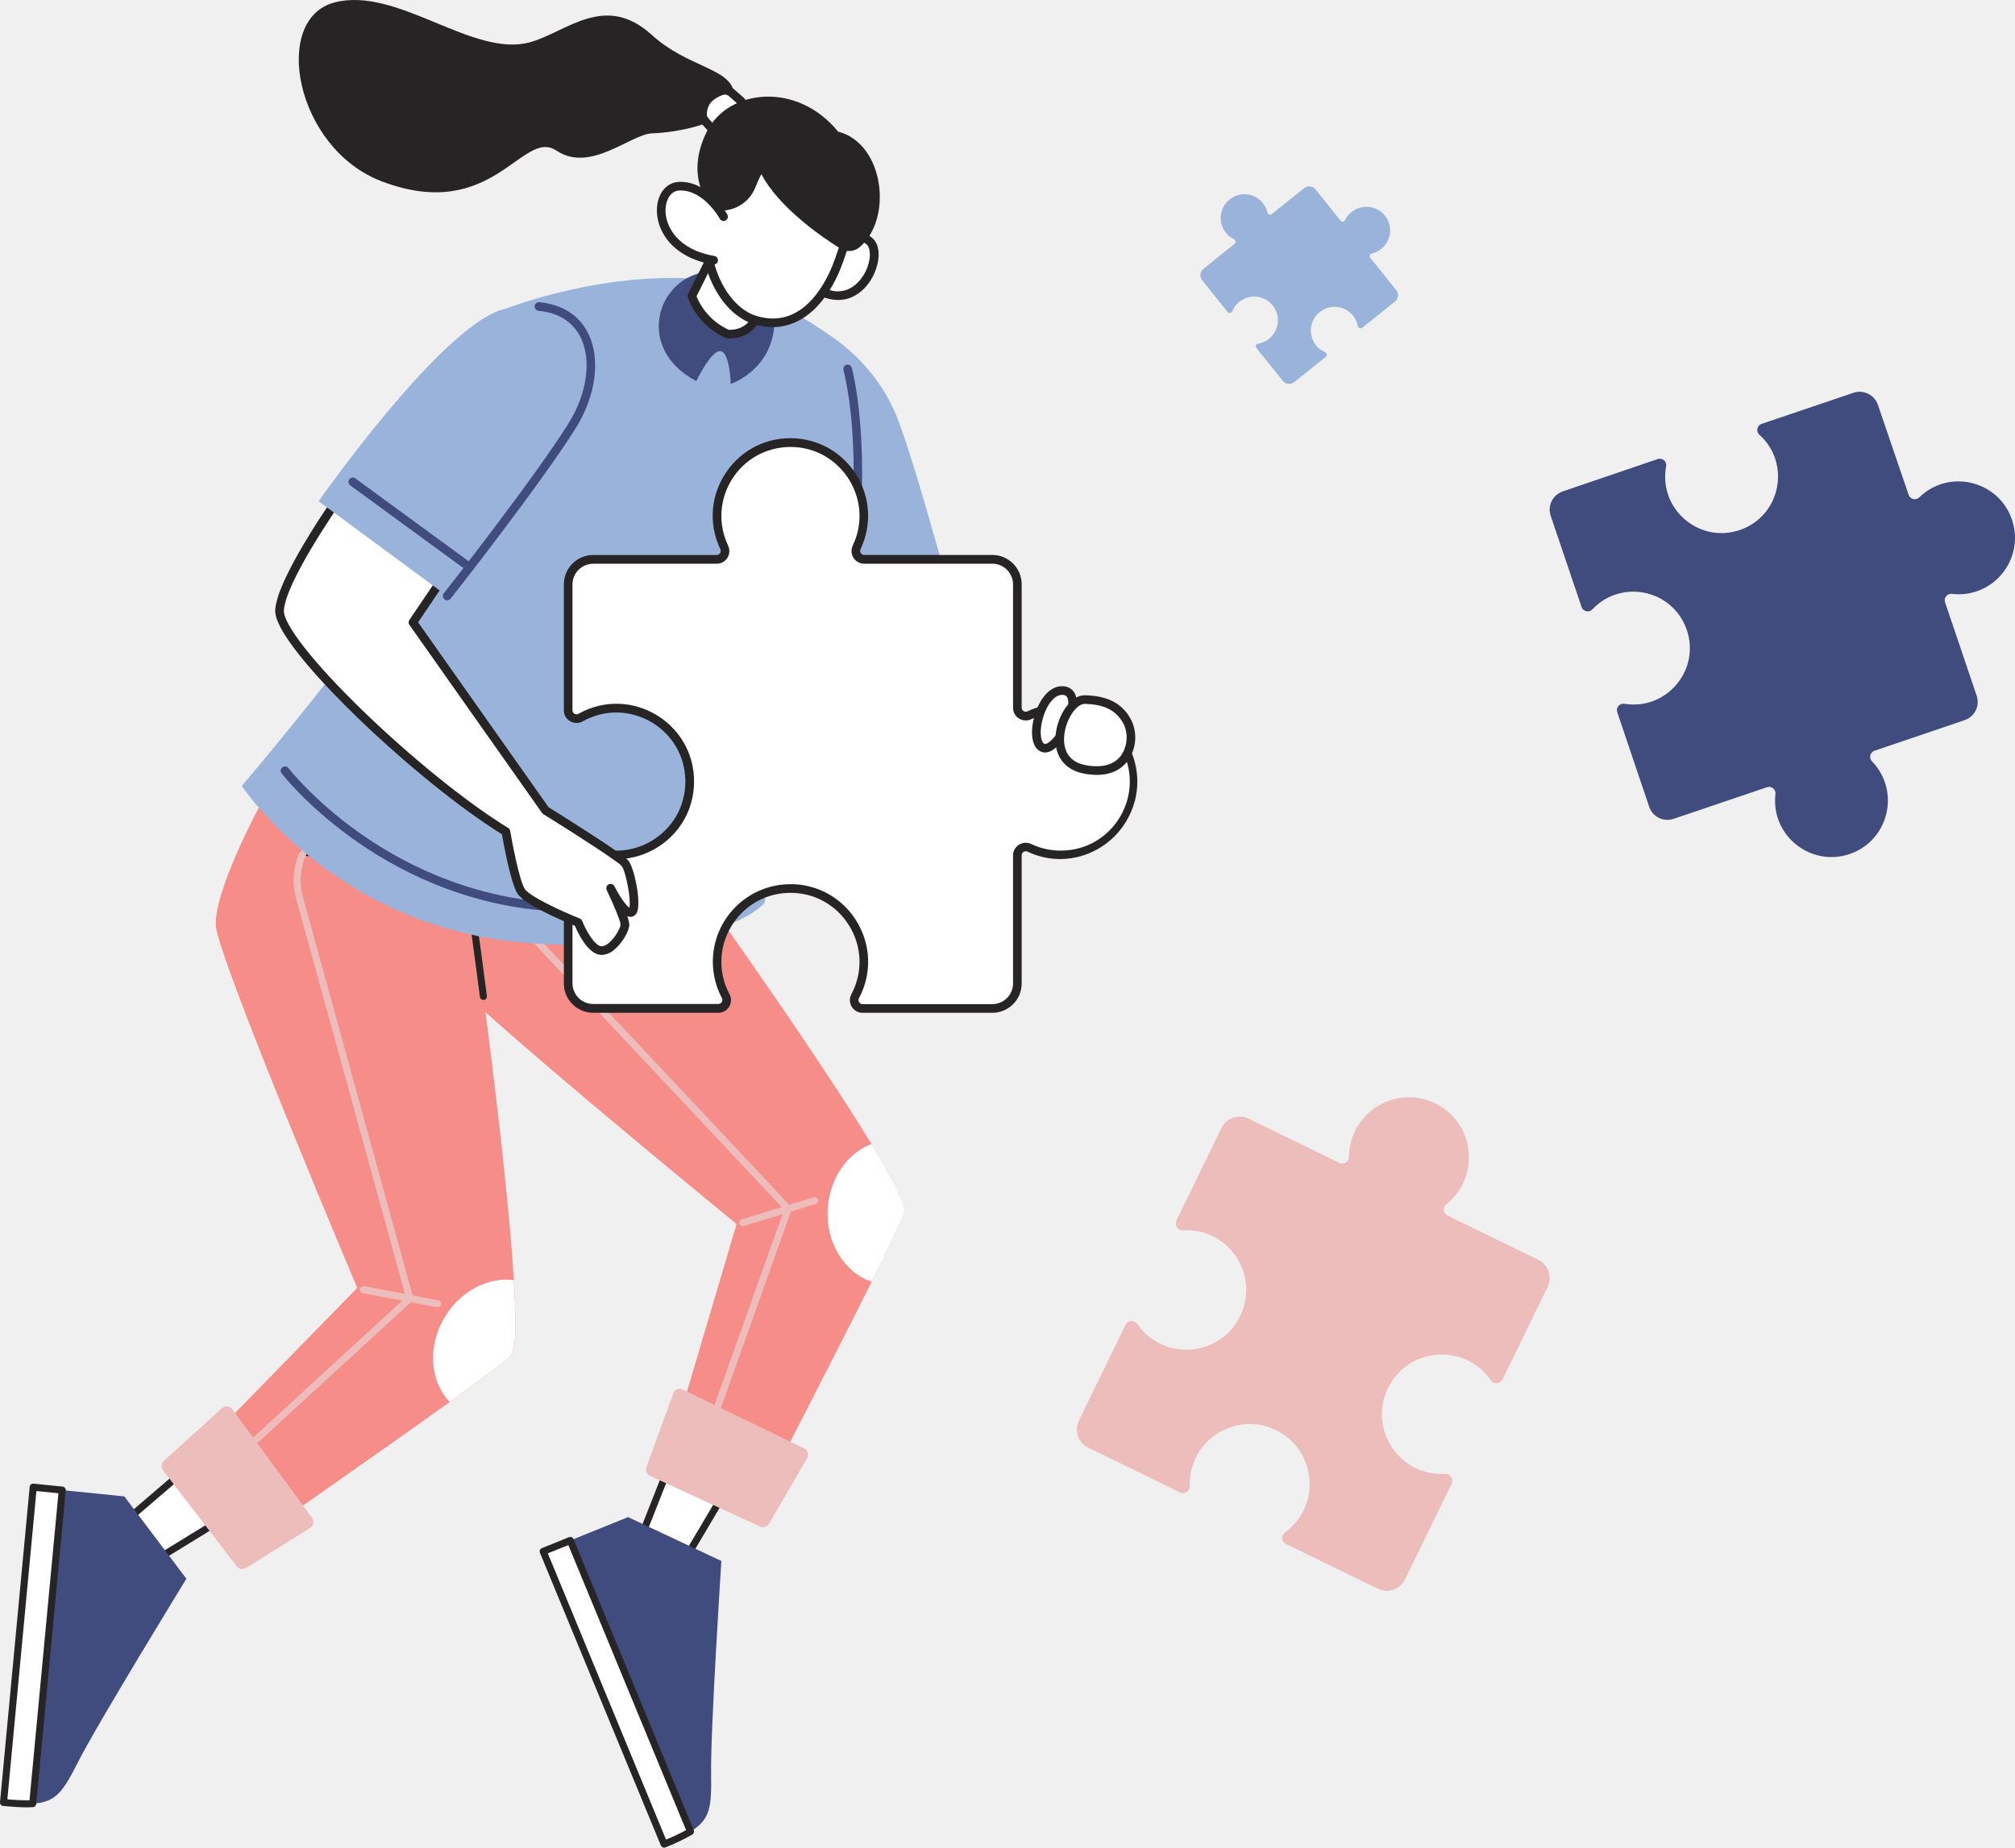
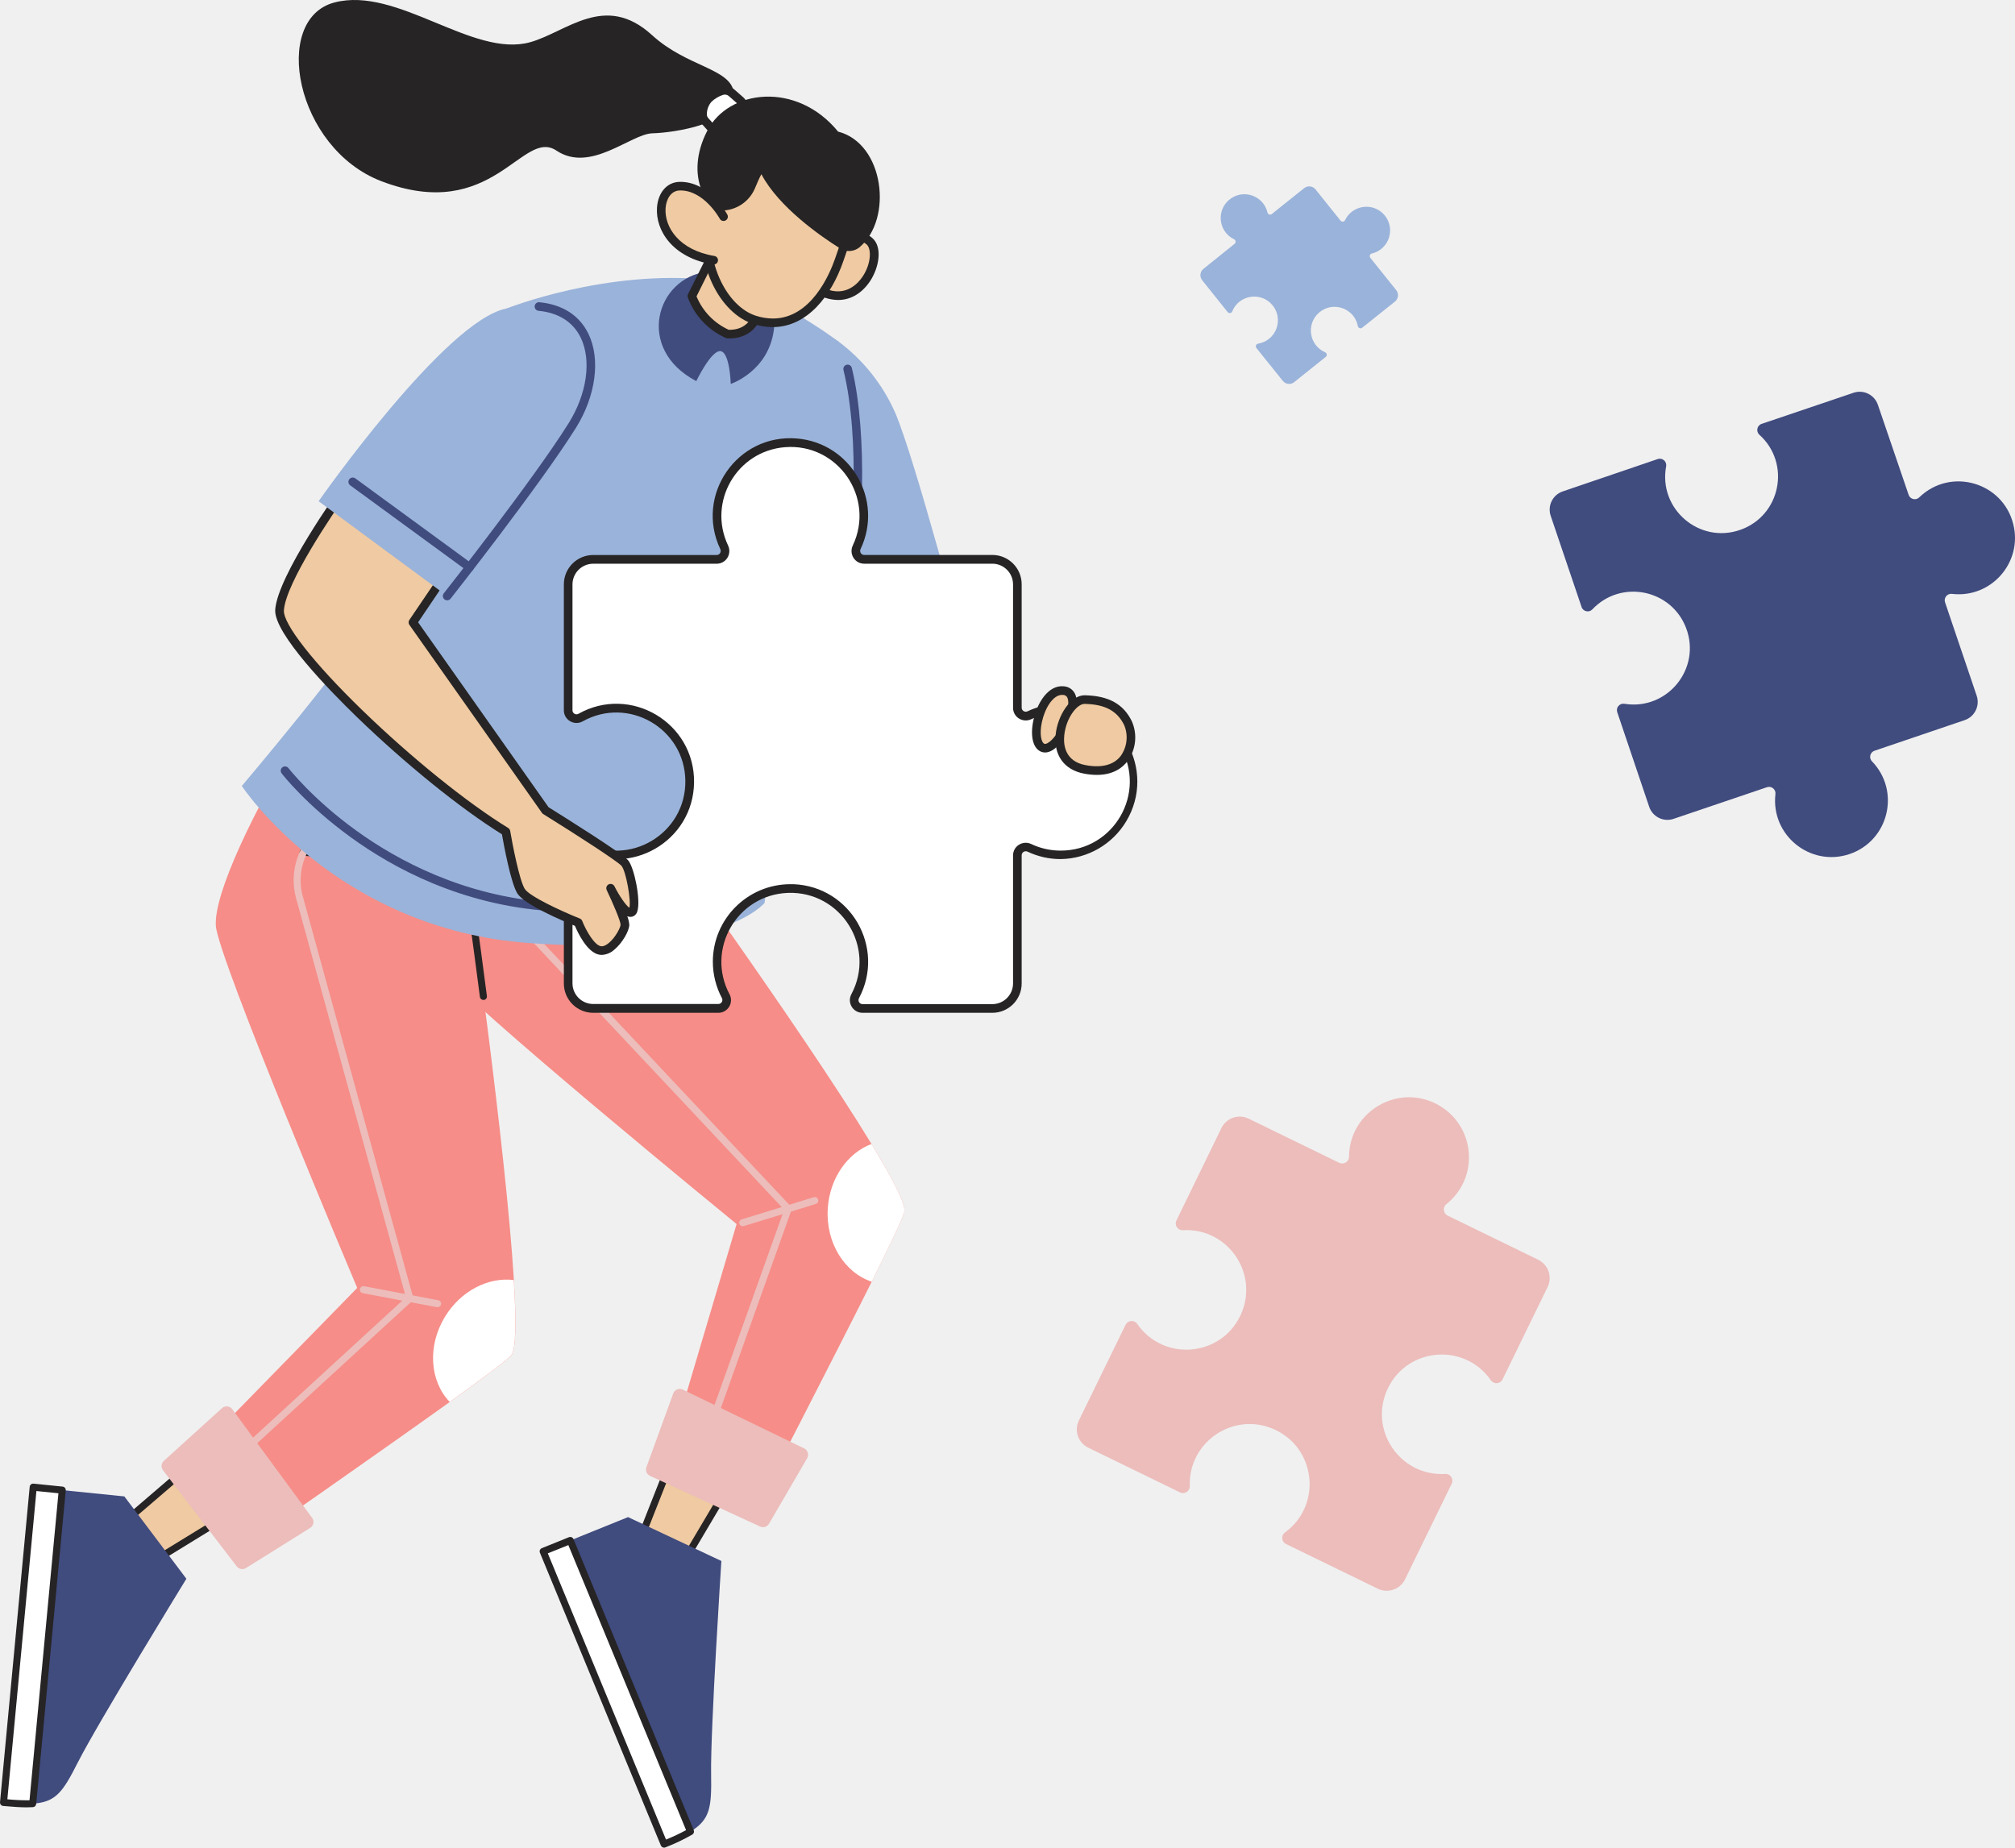
<svg xmlns="http://www.w3.org/2000/svg" id="Layer_1" data-name="Layer 1" viewBox="0 0 1526.677 1400">
  <defs>
    <style>.cls-1{fill:#87bfc1;}.cls-2{fill:#262424;}.cls-3{fill:#fff;}.cls-4{fill:#dd9144;}.cls-5{fill:#272525;}.cls-6{fill:#86bec0;}.cls-7{fill:#dc9044;}</style>
  </defs>
  <path class="cls-1" d="M 1049.285 163.393 C 1057.506 173.684 1052.23 189.03 1039.42 192.09 C 1037.937 192.415 1037.311 194.183 1038.256 195.369 L 1057.868 219.874 C 1059.984 222.514 1059.557 226.37 1056.916 228.483 L 1032.08 248.32 C 1030.874 249.284 1029.077 248.619 1028.788 247.103 C 1026.207 233.522 1009.891 227.826 999.42 236.853 C 989.38 245.506 991.852 261.68 1004.018 266.94 C 1005.432 267.556 1005.683 269.454 1004.481 270.418 L 980.545 289.567 C 977.905 291.682 974.049 291.255 971.936 288.614 L 951.927 263.7 C 950.961 262.48 951.651 260.673 953.184 260.407 C 966.823 258.152 972.907 241.977 964.135 231.293 C 955.49 220.764 938.73 223.316 933.612 235.942 C 933.017 237.382 931.096 237.658 930.12 236.444 L 910.839 212.336 C 908.723 209.697 909.151 205.842 911.791 203.727 L 935.384 184.75 C 936.577 183.798 936.348 181.923 934.961 181.285 C 922.536 175.223 921.332 157.985 932.794 150.256 C 943.205 143.235 957.422 148.793 960.312 161.012 C 960.637 162.495 962.404 163.122 963.591 162.176 L 988.109 142.564 C 990.749 140.449 994.604 140.876 996.718 143.517 L 1015.669 167.162 C 1016.617 168.343 1018.475 168.122 1019.12 166.752 C 1024.904 154.913 1041.039 153.116 1049.285 163.393 Z" style="fill: rgb(154, 179, 218); stroke-width: 5px;" />
  <path class="cls-4" d="M 1051.625 1051.782 C 1036.474 1082.905 1060.414 1118.831 1094.97 1116.829 C 1098.907 1116.599 1101.634 1120.696 1099.9 1124.239 L 1064.55 1196.667 C 1060.812 1204.345 1051.557 1207.538 1043.88 1203.799 L 974.405 1169.953 C 970.898 1168.265 970.456 1163.448 973.597 1161.149 C 1001.831 1140.543 997.171 1097.1 965.207 1082.951 C 934.585 1069.396 900.325 1092.524 901.447 1125.995 C 901.589 1129.883 897.534 1132.52 894.036 1130.814 L 824.561 1096.968 C 816.871 1093.24 813.675 1083.973 817.43 1076.298 L 852.78 1003.869 C 854.501 1000.333 859.387 999.95 861.639 1003.172 C 881.492 1031.837 924.93 1028.263 939.828 996.737 C 954.523 965.644 930.57 930.162 896.237 932.165 C 892.312 932.373 889.608 928.287 891.335 924.754 L 925.403 854.778 C 929.142 847.101 938.396 843.907 946.074 847.647 L 1014.657 881.074 C 1018.105 882.742 1022.108 880.224 1022.096 876.396 C 1022.49 841.421 1060.596 819.99 1090.687 837.817 C 1118.003 854.003 1120.719 892.5 1095.945 912.358 C 1092.915 914.707 1093.395 919.417 1096.836 921.106 L 1165.42 954.534 C 1173.098 958.273 1176.291 967.527 1172.552 975.204 L 1138.427 1045.181 C 1136.706 1048.716 1131.82 1049.101 1129.568 1045.878 C 1109.866 1017.416 1066.814 1020.679 1051.625 1051.782 Z" style="fill: rgb(236, 189, 187); stroke-width: 6px;" />
-   <polygon class="cls-3" points="508.478 1106.948 477.639 1185.144 506.455 1202.706 553.045 1123.994 508.478 1106.948" style="" />
+   <polygon class="cls-3" points="508.478 1106.948 477.639 1185.144 506.455 1202.706 553.045 1123.994 508.478 1106.948" style="fill: rgb(239, 202, 162);" />
  <path class="cls-2" d="M 506.455 1205.364 C 505.988 1205.354 505.532 1205.222 505.133 1204.98 L 476.317 1187.418 C 475.201 1186.75 474.735 1185.372 475.219 1184.165 L 506.058 1105.969 C 506.587 1104.599 508.131 1103.922 509.497 1104.462 L 554.063 1121.495 C 555.61 1122.081 556.245 1123.929 555.385 1125.343 L 508.783 1204.055 C 508.3 1204.88 507.41 1205.38 506.455 1205.364 Z M 480.945 1184.033 L 505.543 1199.016 L 549.183 1125.343 L 510.026 1110.373 L 480.945 1184.033 Z" style="" />
  <path class="cls-1" d="M 411.557 1175.543 L 503.162 1397.342 C 510.052 1394.663 516.734 1391.481 523.158 1387.82 C 538.167 1378.682 539.185 1369.24 538.776 1344.299 C 538.22 1311.119 546.551 1182.79 546.551 1182.79 L 475.854 1149.544 L 432.055 1167.264 L 411.557 1175.543 Z" style="fill: rgb(64, 75, 126);" />
  <path class="cls-3" d="M 411.557 1175.543 L 503.162 1397.342 C 510.052 1394.663 516.734 1391.481 523.158 1387.82 L 432.055 1167.264 L 411.557 1175.543 Z" style="" />
  <path class="cls-2" d="M 503.162 1400 C 502.082 1400.003 501.107 1399.349 500.703 1398.347 L 409.084 1176.561 C 408.505 1175.191 409.167 1173.615 410.552 1173.07 L 431.05 1164.778 C 432.408 1164.216 433.964 1164.869 434.515 1166.233 L 525.617 1386.789 C 526.125 1388.003 525.664 1389.407 524.533 1390.082 C 518.003 1393.824 511.199 1397.07 504.181 1399.788 C 503.858 1399.926 503.511 1399.997 503.162 1400 Z M 415.048 1177.011 L 504.617 1393.89 C 509.812 1391.785 514.883 1389.393 519.812 1386.723 L 430.613 1170.756 L 415.048 1177.011 Z" style="" />
  <path class="cls-1" d="M 324.17 574.773 C 319.872 642.481 322.438 713.629 335.305 734.788 C 348.173 755.947 558.096 927.48 558.096 927.48 L 506.654 1101.076 L 575.328 1137.906 C 575.328 1137.906 632.444 1027.271 660.466 971.173 C 674.021 944.01 684.363 922.389 685.196 917.985 C 686.267 912.312 676.269 893.03 660.281 866.793 C 607.595 780.213 489.859 617.778 489.859 617.778 C 484.86 440.916 328.482 507.064 324.17 574.773 Z" style="fill: rgb(246, 141, 136);" />
  <path class="cls-2" d="M 367.798 657.319 C 365.764 657.41 364.392 655.267 365.33 653.459 C 365.625 652.89 366.117 652.449 366.713 652.215 L 379.409 646.568 C 388.707 642.433 394.999 633.543 395.807 623.399 L 399.457 577.484 C 399.619 575.447 401.926 574.352 403.607 575.511 C 404.388 576.049 404.822 576.961 404.746 577.907 L 401.097 623.822 C 400.146 635.909 392.654 646.506 381.577 651.434 L 368.882 657.081 C 368.541 657.236 368.172 657.318 367.798 657.319 Z" style="" />
  <path class="cls-2" d="M 533.433 1097.36 C 531.58 1097.381 530.28 1095.542 530.92 1093.803 L 594.106 916.596 L 379.607 688.172 C 369.695 677.719 364.573 663.617 365.47 649.239 L 370.085 576.664 C 370.218 574.627 372.504 573.499 374.201 574.631 C 374.989 575.156 375.436 576.062 375.375 577.008 L 370.76 649.583 C 369.96 662.482 374.558 675.134 383.455 684.509 L 599.118 914.07 C 599.809 914.798 600.028 915.852 599.687 916.795 L 535.946 1095.575 C 535.577 1096.647 534.566 1097.366 533.433 1097.36 Z" style="fill: rgb(236, 189, 187);" />
  <path class="cls-2" d="M 562.897 929.107 C 560.864 929.227 559.464 927.102 560.376 925.281 C 560.724 924.586 561.361 924.08 562.117 923.896 L 616.548 907.154 C 618.508 906.548 620.388 908.291 619.932 910.291 C 619.722 911.219 619.03 911.964 618.122 912.245 L 563.69 928.988 C 563.432 929.067 563.165 929.108 562.897 929.107 Z" style="fill: rgb(236, 189, 187);" />
  <path class="cls-3" d="M 627.167 915.644 C 625.514 941.617 639.823 964.336 660.466 971.187 C 674.021 944.024 684.363 922.402 685.196 917.998 C 686.267 912.325 676.269 893.044 660.281 866.807 C 642.283 873.604 628.635 892.568 627.167 915.644 Z" style="" />
  <path class="cls-4" d="M 609.275 1097.493 L 517.378 1052.94 C 514.538 1051.538 511.11 1052.93 510.052 1055.915 L 489.766 1111.709 C 488.828 1114.299 490.036 1117.177 492.543 1118.321 L 575.857 1156.672 C 578.345 1157.834 581.31 1156.898 582.68 1154.516 L 611.536 1104.951 C 613.112 1102.282 612.068 1098.836 609.275 1097.493 Z" style="fill: rgb(236, 189, 187);" />
-   <polygon class="cls-3" points="142.917 1111.431 79.149 1166.193 96.433 1195.168 174.378 1147.309 142.917 1111.431" style="" />
+   <polygon class="cls-3" points="142.917 1111.431 79.149 1166.193 96.433 1195.168 174.378 1147.309 142.917 1111.431" style="fill: rgb(239, 202, 162);" />
  <path class="cls-2" d="M 96.433 1197.866 C 95.489 1197.864 94.618 1197.36 94.146 1196.543 L 76.861 1167.568 C 76.19 1166.456 76.425 1165.023 77.417 1164.183 L 141.185 1109.434 C 142.289 1108.469 143.968 1108.588 144.927 1109.699 L 176.388 1145.576 C 177.443 1146.806 177.155 1148.687 175.78 1149.544 L 97.822 1197.403 C 97.412 1197.684 96.931 1197.844 96.433 1197.866 Z M 82.588 1166.788 L 97.346 1191.518 L 170.305 1146.727 L 142.666 1115.213 L 82.588 1166.788 Z" style="" />
  <path class="cls-1" d="M 25.181 1126.851 L 2.699 1365.762 C 10.041 1366.605 17.436 1366.905 24.823 1366.661 C 42.359 1365.59 47.675 1357.709 58.942 1335.465 C 73.939 1305.856 141.211 1196.252 141.211 1196.252 L 94.212 1133.86 L 47.186 1129.099 L 25.181 1126.851 Z" style="fill: rgb(64, 75, 126);" />
  <path class="cls-3" d="M 25.181 1126.851 L 2.699 1365.762 C 10.041 1366.605 17.436 1366.905 24.823 1366.661 L 47.186 1129.099 L 25.181 1126.851 Z" style="" />
  <path class="cls-2" d="M 20.221 1369.465 C 15.58 1369.465 9.959 1369.134 2.421 1368.42 C 0.946 1368.295 -0.139 1366.983 0.015 1365.511 L 22.496 1126.599 C 22.62 1125.118 23.941 1124.031 25.419 1124.193 L 47.424 1126.427 C 48.888 1126.566 49.958 1127.874 49.804 1129.337 L 27.415 1366.913 C 27.298 1368.226 26.232 1369.252 24.916 1369.32 C 23.488 1369.412 21.874 1369.465 20.221 1369.465 Z M 5.582 1363.355 C 11.157 1363.917 16.759 1364.169 22.364 1364.109 L 44.277 1131.479 L 27.587 1129.786 L 5.582 1363.355 Z" style="" />
  <path class="cls-1" d="M 228.333 554.751 C 192.932 612.621 161.973 676.772 163.534 701.449 C 165.094 726.126 270.651 975.881 270.651 975.881 L 144.121 1105.401 L 187.668 1170.028 C 187.668 1170.028 289.8 1098.868 340.793 1062.289 C 365.457 1044.595 384.698 1030.299 387.489 1026.782 C 391.086 1022.259 391.244 1000.545 389.353 969.917 C 383.164 868.751 354.864 670.147 354.864 670.147 C 432.914 511.375 263.735 496.881 228.333 554.751 Z" style="fill: rgb(246, 141, 136);" />
  <path class="cls-2" d="M 366.25 757.666 C 364.904 757.675 363.767 756.674 363.605 755.338 C 357.324 706.897 352.193 670.848 352.14 670.491 C 352.065 669.962 352.153 669.422 352.391 668.943 C 358.734 656.318 363.862 643.118 367.705 629.522 C 368.245 627.542 370.725 626.889 372.17 628.346 C 372.84 629.022 373.099 630.004 372.849 630.923 C 368.997 644.597 363.87 657.88 357.535 670.596 C 358.329 676.217 363.129 710.27 368.895 754.704 C 369.098 756.167 368.061 757.514 366.594 757.692 L 366.25 757.666 Z" style="" />
  <path class="cls-2" d="M 245.538 649.424 C 244.798 649.424 244.052 649.398 243.303 649.345 L 229.497 648.419 C 227.461 648.282 226.336 645.991 227.474 644.297 C 228.001 643.51 228.909 643.066 229.854 643.129 L 243.727 644.068 C 253.879 644.748 263.59 639.822 269.038 631.228 L 293.701 592.321 C 294.8 590.586 297.367 590.691 298.321 592.511 C 298.762 593.356 298.721 594.373 298.211 595.178 L 273.547 634.084 C 267.463 643.666 256.889 649.459 245.538 649.424 Z" style="" />
  <path class="cls-2" d="M 170.728 1114.896 C 168.691 1114.934 167.378 1112.755 168.363 1110.972 C 168.51 1110.706 168.702 1110.468 168.929 1110.267 L 307.521 982.996 L 224.406 680.925 C 220.53 667.064 222.585 652.216 230.079 639.929 L 268.033 577.894 C 269.101 576.143 271.666 576.205 272.647 578.006 C 273.103 578.843 273.078 579.859 272.582 580.671 L 234.628 642.706 C 227.894 653.72 226.036 667.034 229.497 679.47 L 313.049 983.141 C 313.308 984.097 313.012 985.118 312.282 985.786 L 172.474 1114.142 C 172.005 1114.601 171.383 1114.869 170.728 1114.896 Z" style="fill: rgb(236, 189, 187);" />
  <path class="cls-2" d="M 331.325 990.454 C 331.157 990.47 330.989 990.47 330.822 990.454 L 274.87 979.875 C 272.833 979.493 271.974 977.05 273.323 975.478 C 273.948 974.748 274.916 974.408 275.862 974.585 L 331.814 985.165 C 333.849 985.352 334.918 987.675 333.737 989.344 C 333.189 990.119 332.269 990.542 331.325 990.454 Z" style="fill: rgb(236, 189, 187);" />
  <path class="cls-3" d="M 337.183 997.648 C 323.602 1019.839 325.638 1046.579 340.714 1062.289 C 365.378 1044.595 384.619 1030.299 387.409 1026.782 C 391.006 1022.259 391.165 1000.545 389.274 969.917 C 370.165 967.523 349.257 977.918 337.183 997.648 Z" style="" />
  <path class="cls-4" d="M 236.48 1150.112 L 176.004 1067.817 C 174.148 1065.259 170.478 1064.889 168.149 1067.024 L 124.165 1106.908 C 122.098 1108.761 121.815 1111.897 123.517 1114.089 L 179.324 1186.823 C 180.969 1189.025 184.026 1189.599 186.359 1188.146 L 235.012 1157.73 C 237.623 1156.102 238.299 1152.595 236.48 1150.112 Z" style="fill: rgb(236, 189, 187);" />
  <path class="cls-4" d="M 635.485 258.935 C 654.117 272.895 668.843 291.418 678.24 312.718 C 693.223 347.538 731.137 491.248 731.137 491.248 L 614.961 514.165 C 614.961 514.165 586.555 392.118 574.653 329.024 C 562.751 265.931 600.639 239.098 635.485 258.935 Z" style="fill: rgb(154, 179, 218);" />
  <path class="cls-2" d="M 623.121 489.714 C 620.605 489.683 619.067 486.942 620.351 484.779 C 620.81 484.006 621.568 483.457 622.446 483.26 L 715.017 463.423 C 717.503 463.051 719.461 465.51 718.54 467.85 C 718.16 468.816 717.343 469.544 716.339 469.811 L 623.769 489.647 C 623.554 489.691 623.337 489.714 623.121 489.714 Z" style="" />
  <path class="cls-4" d="M 538.26 212.041 C 458.583 203.763 383.535 233.862 383.535 233.862 C 383.535 233.862 306.198 428.921 285.039 464.627 C 263.88 500.333 183.212 595.548 183.212 595.548 C 183.212 595.548 254.623 703.988 400.753 714.568 C 546.882 725.147 579.282 684.151 579.282 684.151 L 605.069 482.427 C 605.069 482.427 634.824 449.366 642.759 431.513 C 650.693 413.66 656.644 306.543 635.485 258.935 C 635.485 258.935 578.621 216.233 538.26 212.041 Z" style="fill: rgb(154, 179, 218);" />
  <path class="cls-2" d="M 613.692 475.815 C 611.176 475.815 609.605 473.092 610.863 470.915 C 610.958 470.75 611.069 470.592 611.192 470.446 C 619.656 460.395 634.639 441.815 639.757 430.296 C 646.131 415.961 652.122 333.534 639.016 280.173 C 638.543 277.704 640.922 275.648 643.297 276.474 C 644.284 276.817 645.048 277.612 645.351 278.613 C 658.033 330.188 653.285 415.948 645.721 432.941 C 640.55 444.579 626.81 462.035 616.191 474.651 C 615.571 475.39 614.656 475.816 613.692 475.815 Z" style="fill: rgb(64, 75, 126);" />
  <path class="cls-1" d="M 535.483 205.971 C 497.396 210.534 480.972 264.344 527.548 288.769 C 527.548 288.769 538.895 265.098 545.956 266.076 C 553.018 267.055 553.653 290.911 553.653 290.911 C 553.653 290.911 581.98 281.549 586.277 250.247 C 590.575 218.944 563.386 202.626 535.483 205.971 Z" style="fill: rgb(64, 75, 126);" />
-   <path class="cls-3" d="M 570.686 244.388 C 570.686 244.388 565.489 253.645 551.352 253.09 C 538.735 247.575 528.901 237.169 524.11 224.261 L 554.142 164.063 L 564.629 171.482 L 590.165 189.507 L 574.018 235.131 L 570.686 244.388 Z" style="" />
+   <path class="cls-3" d="M 570.686 244.388 C 570.686 244.388 565.489 253.645 551.352 253.09 C 538.735 247.575 528.901 237.169 524.11 224.261 L 554.142 164.063 L 564.629 171.482 L 590.165 189.507 L 574.018 235.131 L 570.686 244.388 Z" style="fill: rgb(239, 202, 162);" />
  <path class="cls-2" d="M 552.74 256.409 L 551.259 256.409 C 550.916 256.392 550.576 256.321 550.254 256.198 C 536.746 250.359 526.227 239.228 521.161 225.411 C 520.856 224.571 520.909 223.646 521.306 222.846 L 551.339 162.648 C 552.234 160.864 554.507 160.294 556.139 161.445 L 592.109 186.862 C 593.301 187.707 593.788 189.241 593.3 190.618 L 573.807 245.512 C 573.746 245.685 573.671 245.853 573.582 246.015 C 573.331 246.438 567.605 256.409 552.74 256.409 Z M 552.092 249.876 C 562.553 250.167 566.983 244.19 567.777 243 L 586.291 190.763 L 555.412 169.009 L 527.72 224.552 C 532.33 235.784 541.045 244.839 552.092 249.876 Z M 570.686 244.388 Z" style="" />
  <path class="cls-2" d="M 574.018 235.131 C 541.817 217.278 557.528 173.162 557.528 173.162 C 559.874 172.445 562.263 171.879 564.682 171.469 L 590.218 189.494 L 574.018 235.131 Z" style="" />
  <path class="cls-2" d="M 445.663 691.306 C 436.406 691.306 426.712 690.988 416.384 690.274 C 349.35 685.672 297.708 657.557 266.195 634.732 C 232.036 610.055 213.985 586.794 213.231 585.802 C 211.841 583.706 213.24 580.892 215.75 580.737 C 216.757 580.673 217.734 581.079 218.402 581.835 C 218.587 582.073 236.757 605.453 270.202 629.574 C 301.001 651.791 351.426 679.206 416.834 683.702 C 522.761 690.975 566.851 656.129 567.287 655.772 C 569.242 654.19 572.176 655.318 572.568 657.803 C 572.748 658.947 572.309 660.102 571.413 660.837 C 569.734 662.278 532.983 691.306 445.663 691.306 Z" style="fill: rgb(64, 75, 126);" />
  <path class="cls-3" d="M 859.176 592.189 C 859.19 632.935 816.785 659.827 779.935 642.442 C 775.726 640.387 770.816 643.432 770.784 648.115 L 770.784 745.156 C 770.784 755.611 762.315 764.092 751.86 764.106 L 653.51 764.106 C 648.759 764.103 645.709 759.057 647.916 754.849 C 667.978 717.091 639.64 671.775 596.911 673.281 C 555.901 674.726 530.565 718.612 549.818 754.849 C 552.024 759.057 548.974 764.103 544.224 764.106 L 449.432 764.106 C 438.996 764.092 430.537 755.644 430.508 745.208 L 430.508 646.224 C 430.49 641.389 435.688 638.326 439.91 640.683 C 477.204 661.592 523.15 634.288 522.61 591.535 C 522.078 549.402 476.663 523.182 439.91 543.788 C 435.688 546.145 430.49 543.082 430.508 538.247 L 430.508 442.754 C 430.508 432.288 438.992 423.803 449.458 423.803 L 543.021 423.803 C 547.713 423.787 550.766 418.861 548.694 414.652 C 530.386 376.013 560.77 332.046 603.387 335.509 C 642.1 338.657 665.711 379.552 649.08 414.652 C 647.033 418.86 650.086 423.761 654.767 423.777 L 751.86 423.777 C 762.326 423.791 770.798 432.288 770.784 442.754 L 770.784 536.263 C 770.816 540.947 775.726 543.992 779.935 541.937 C 816.785 524.552 859.19 551.444 859.176 592.189 Z" style="" />
  <path class="cls-2" d="M 751.86 767.425 L 653.51 767.425 C 646.272 767.428 641.641 759.716 645.047 753.328 C 663.926 717.789 637.252 675.14 597.036 676.561 C 558.441 677.923 534.597 719.223 552.714 753.328 C 556.121 759.721 551.48 767.437 544.237 767.425 L 449.432 767.425 C 437.167 767.411 427.229 757.473 427.215 745.208 L 427.215 646.224 C 427.207 638.903 435.075 634.276 441.471 637.84 C 476.592 657.485 519.808 631.742 519.26 591.504 C 518.721 551.896 476.042 527.255 441.471 546.592 C 435.075 550.156 427.207 545.528 427.215 538.207 L 427.215 442.754 C 427.229 430.489 437.167 420.551 449.432 420.537 L 542.994 420.537 C 544.035 420.551 545.008 420.02 545.56 419.135 C 546.156 418.205 546.221 417.031 545.732 416.041 C 526.342 375.132 558.509 328.575 603.632 332.238 C 644.629 335.566 669.632 378.872 652.016 416.041 C 651.533 417.018 651.598 418.178 652.188 419.095 C 652.738 419.98 653.711 420.512 654.753 420.497 L 751.86 420.497 C 764.124 420.512 774.062 430.45 774.077 442.714 L 774.077 536.224 C 774.068 537.26 774.598 538.227 775.479 538.776 C 776.408 539.372 777.583 539.437 778.573 538.948 C 786.426 535.229 795.011 533.313 803.699 533.341 C 848.965 534.019 876.521 583.445 853.3 622.308 C 842.846 639.804 824.078 650.64 803.699 650.945 C 795.011 650.973 786.426 649.057 778.573 645.338 C 777.583 644.849 776.408 644.913 775.479 645.51 C 774.598 646.059 774.068 647.025 774.077 648.062 L 774.077 745.103 C 774.12 757.408 764.165 767.411 751.86 767.425 Z M 598.854 669.975 C 599.621 669.975 600.392 669.975 601.168 669.975 C 644.487 671.674 671.148 718.056 650.812 756.343 C 649.737 758.363 651.169 760.805 653.457 760.853 L 751.86 760.853 C 760.515 760.838 767.529 753.825 767.544 745.169 L 767.544 648.168 C 767.532 644.895 769.205 641.847 771.974 640.101 C 774.794 638.311 778.338 638.1 781.35 639.546 C 788.322 642.848 795.945 644.551 803.66 644.531 C 843.907 644.531 869.061 600.962 848.937 566.108 C 839.598 549.931 822.338 539.966 803.66 539.966 C 795.945 539.946 788.322 541.65 781.35 544.952 C 778.338 546.395 774.795 546.184 771.974 544.396 C 769.205 542.651 767.532 539.602 767.544 536.329 L 767.544 442.754 C 767.5 434.118 760.495 427.137 751.86 427.123 L 654.74 427.123 C 651.46 427.134 648.407 425.455 646.66 422.679 C 644.876 419.866 644.671 416.33 646.118 413.33 C 663.344 376.961 634.741 335.582 594.631 338.849 C 558.199 341.815 535.983 380.296 551.63 413.33 C 553.078 416.339 552.873 419.884 551.087 422.706 C 549.342 425.483 546.287 427.164 543.007 427.149 L 449.432 427.149 C 440.807 427.164 433.806 434.129 433.748 442.754 L 433.748 538.207 C 433.746 539.301 434.332 540.31 435.282 540.852 C 436.209 541.394 437.356 541.394 438.284 540.852 C 477.766 518.705 526.42 547.605 525.858 592.873 C 525.304 637.493 477.203 665.264 438.284 643.434 C 437.356 642.889 436.207 642.889 435.282 643.434 C 434.332 643.976 433.746 644.985 433.748 646.079 L 433.748 745.063 C 433.762 753.72 440.775 760.733 449.432 760.747 L 544.237 760.747 C 545.323 760.759 546.332 760.189 546.882 759.253 C 547.44 758.343 547.471 757.203 546.961 756.264 C 542.445 747.755 540.083 738.271 540.085 728.638 C 540.164 696.232 566.446 669.996 598.854 669.975 Z" style="" />
-   <path class="cls-3" d="M 805.643 523.264 C 788.2 521.703 778.745 562.619 790.316 566.653 C 801.888 570.686 823.999 524.904 805.643 523.264 Z" style="" />
-   <path class="cls-2" d="M 791.837 570.171 C 790.937 570.179 790.041 570.03 789.192 569.734 C 782.739 567.486 780.305 558.031 782.977 545.653 C 785.794 532.574 794.178 518.953 805.881 520.011 C 810.015 520.218 813.607 522.92 814.953 526.834 C 818.59 536.753 810.655 555.796 801.663 564.934 C 797.722 568.98 794.376 570.171 791.837 570.171 Z M 804.704 526.53 C 797.643 526.53 791.586 536.938 789.404 547.068 C 787.433 556.179 788.901 562.752 791.401 563.611 C 792.26 563.915 794.257 563.254 797.061 560.398 C 804.995 552.331 811.29 535.668 808.883 529.122 C 808.403 527.58 806.967 526.537 805.352 526.557 L 804.704 526.53 Z" style="" />
-   <path class="cls-3" d="M 821.949 530.035 C 806.146 529.691 788.558 576.651 821.949 582.932 C 855.341 589.214 860.961 560.781 854.679 547.888 C 848.398 534.994 837.131 530.418 821.949 530.035 Z" style="" />
+   <path class="cls-3" d="M 805.643 523.264 C 788.2 521.703 778.745 562.619 790.316 566.653 C 801.888 570.686 823.999 524.904 805.643 523.264 Z" style="fill: rgb(239, 202, 162);" />
+   <path class="cls-2" d="M 791.837 570.171 C 790.937 570.179 790.041 570.03 789.192 569.734 C 782.739 567.486 780.305 558.031 782.977 545.653 C 785.794 532.574 794.178 518.953 805.881 520.011 C 810.015 520.218 813.607 522.92 814.953 526.834 C 818.59 536.753 810.655 555.796 801.663 564.934 C 797.722 568.98 794.376 570.171 791.837 570.171 Z M 804.704 526.53 C 797.643 526.53 791.586 536.938 789.404 547.068 C 787.433 556.179 788.901 562.752 791.401 563.611 C 792.26 563.915 794.257 563.254 797.061 560.398 C 804.995 552.331 811.29 535.668 808.883 529.122 C 808.403 527.58 806.967 526.537 805.352 526.557 L 804.704 526.53 Z" style="fill: rgb(38, 37, 37);" />
+   <path class="cls-3" d="M 821.949 530.035 C 806.146 529.691 788.558 576.651 821.949 582.932 C 855.341 589.214 860.961 560.781 854.679 547.888 C 848.398 534.994 837.131 530.418 821.949 530.035 Z" style="fill: rgb(239, 202, 162);" />
  <path class="cls-2" d="M 831.008 587.151 C 827.757 587.13 824.517 586.807 821.328 586.185 C 806.238 583.342 798.211 572.194 799.864 556.338 C 801.319 542.32 810.973 526.821 821.751 526.821 L 821.949 526.821 C 839.881 527.205 851.188 533.433 857.536 546.512 C 861.914 556.428 860.685 567.925 854.309 576.69 C 850.487 581.768 843.452 587.151 831.008 587.151 Z M 821.751 533.341 C 815.906 533.341 807.693 544.185 806.358 557.012 C 805.604 564.233 806.701 576.849 822.531 579.771 C 834.697 582.059 843.915 579.626 849.178 572.723 C 854.001 565.899 854.961 557.069 851.717 549.369 C 846.427 538.63 837.276 533.685 821.843 533.354 L 821.737 533.354 L 821.751 533.341 Z" style="" />
-   <path class="cls-3" d="M 261.236 370.734 C 261.236 370.734 213.628 437.081 211.869 462.207 C 210.11 487.333 317.228 589.597 383.349 630.156 C 383.349 630.156 389.525 666.629 394.815 675.225 C 400.105 683.821 438.125 699.029 438.125 699.029 C 438.125 699.029 445.729 718.535 454.655 720.188 C 463.582 721.841 473.5 705.641 473.5 700.682 C 473.5 695.723 462.59 672.911 462.59 672.911 C 462.59 672.911 472.508 692.747 478.129 691.425 C 483.749 690.102 477.798 659.356 473.5 654.066 C 469.202 648.776 413.316 614.062 413.316 614.062 L 312.811 471.57 L 339.921 431.566 L 261.236 370.734 Z" style="" />
+   <path class="cls-3" d="M 261.236 370.734 C 261.236 370.734 213.628 437.081 211.869 462.207 C 210.11 487.333 317.228 589.597 383.349 630.156 C 383.349 630.156 389.525 666.629 394.815 675.225 C 400.105 683.821 438.125 699.029 438.125 699.029 C 438.125 699.029 445.729 718.535 454.655 720.188 C 463.582 721.841 473.5 705.641 473.5 700.682 C 473.5 695.723 462.59 672.911 462.59 672.911 C 462.59 672.911 472.508 692.747 478.129 691.425 C 483.749 690.102 477.798 659.356 473.5 654.066 C 469.202 648.776 413.316 614.062 413.316 614.062 L 312.811 471.57 L 339.921 431.566 L 261.236 370.734 Z" style="fill: rgb(239, 202, 162);" />
  <path class="cls-2" d="M 455.898 723.56 C 455.268 723.561 454.639 723.503 454.021 723.388 C 444.763 721.682 437.662 706.448 435.586 701.528 C 426.871 697.984 397.235 685.487 391.945 676.918 C 386.92 668.745 381.617 639.704 380.295 632.14 C 348.94 612.687 306.754 578.568 269.792 542.717 C 250.947 524.441 207.267 479.994 208.523 461.956 C 210.335 436.208 256.528 371.554 258.498 368.816 C 259.577 367.322 261.679 367.016 263.14 368.142 L 341.825 428.974 C 343.187 430.031 343.494 431.964 342.526 433.391 L 316.778 471.53 L 415.604 611.642 C 426.183 618.254 471.688 646.674 476.026 652.003 C 480.628 657.663 485.627 682.419 482.863 690.526 C 482.375 692.501 480.858 694.059 478.896 694.599 C 477.674 694.858 476.403 694.728 475.259 694.228 C 476.062 696.281 476.577 698.435 476.793 700.629 C 476.793 705.509 471.331 714.673 465.565 719.474 C 462.926 721.934 459.502 723.38 455.898 723.56 Z M 261.91 375.402 C 252.997 388.137 216.577 441.339 215.096 462.432 C 214.368 472.733 237.643 502.409 274.394 538.049 C 311.528 574.072 353.925 608.296 385.029 627.366 C 385.829 627.859 386.379 628.674 386.537 629.601 C 388.229 639.572 393.493 666.907 397.566 673.506 C 401.004 679.1 424.993 690.261 439.302 695.987 C 440.138 696.322 440.797 696.987 441.127 697.825 C 444.023 705.218 450.304 716.049 455.211 716.961 C 457.34 717.345 459.707 715.837 461.32 714.488 C 466.61 710.045 470.194 702.52 470.194 700.656 C 470.194 698.011 464.693 684.945 459.614 674.286 C 458.631 671.972 460.52 669.461 463.017 669.766 C 464.051 669.893 464.964 670.505 465.473 671.416 C 469.255 678.968 474.32 686.201 476.859 687.854 C 478.274 682.327 474.32 660.268 470.934 656.116 C 468.356 652.955 438.429 633.515 411.57 616.826 C 411.22 616.608 410.914 616.325 410.671 615.993 L 310.166 473.448 C 309.392 472.33 309.392 470.849 310.166 469.731 L 335.557 432.267 L 261.91 375.402 Z" style="" />
  <path class="cls-4" d="M 383.535 233.809 C 337.157 242.986 241.399 379.766 241.399 379.766 L 338.823 451.614 C 338.823 451.614 406.267 366.092 433.602 322.452 C 460.937 278.811 450.767 220.584 383.535 233.809 Z" style="fill: rgb(154, 179, 218);" />
  <path class="cls-2" d="M 338.797 454.881 C 336.281 454.882 334.709 452.16 335.965 449.982 C 336.045 449.846 336.133 449.715 336.231 449.591 C 336.905 448.731 403.874 363.712 430.799 320.719 C 444.777 298.396 448.347 272.873 439.91 255.682 C 434.171 243.978 423.194 236.996 408.172 235.515 C 405.66 235.385 404.232 232.584 405.599 230.475 C 406.296 229.402 407.554 228.834 408.82 229.021 C 426.196 230.741 438.984 238.966 445.769 252.825 C 455.184 272.001 451.468 300.023 436.326 324.237 C 409.216 367.52 342.023 452.831 341.349 453.677 C 340.725 454.445 339.786 454.888 338.797 454.881 Z" style="fill: rgb(64, 75, 126);" />
  <path class="cls-2" d="M 355.763 433.087 C 355.073 433.084 354.401 432.862 353.846 432.452 L 265.335 367.745 C 263.299 366.264 263.629 363.134 265.93 362.112 C 266.999 361.637 268.238 361.768 269.183 362.455 L 357.681 427.175 C 359.716 428.651 359.392 431.778 357.096 432.802 C 356.677 432.99 356.222 433.087 355.763 433.087 Z" style="fill: rgb(64, 75, 126);" />
  <path class="cls-2" d="M 556.007 70.104 C 559.3 93.498 510.78 100.6 494.328 101.009 C 477.877 101.419 447.501 131.426 421.594 114.115 C 395.688 96.804 373.643 169.75 288.888 137.271 C 223.612 112.211 205.574 14.549 253.288 1.906 C 301.001 -10.736 358.131 44.105 401.652 31.991 C 429.344 24.282 458.305 -6.042 494.011 26.609 C 520.645 50.942 553.402 51.643 556.007 70.104 Z" style="" />
-   <path class="cls-3" d="M 629.389 187.523 C 629.389 187.523 647.162 172.593 658.734 182.723 C 670.305 192.853 653.021 236.176 621.811 220.637 L 629.389 187.523 Z" style="" />
+   <path class="cls-3" d="M 629.389 187.523 C 629.389 187.523 647.162 172.593 658.734 182.723 C 670.305 192.853 653.021 236.176 621.811 220.637 L 629.389 187.523 Z" style="fill: rgb(239, 202, 162);" />
  <path class="cls-2" d="M 634.956 227.302 C 629.887 227.214 624.907 225.951 620.41 223.613 C 619.058 222.942 618.343 221.433 618.677 219.963 L 626.255 186.902 C 626.412 186.209 626.793 185.586 627.339 185.13 C 628.159 184.442 647.414 168.533 660.942 180.369 C 668.798 187.232 666.073 202.85 659.051 213.284 C 652.796 222.489 644.319 227.302 634.956 227.302 Z M 625.594 218.825 C 641 225.094 650.231 214.594 653.576 209.568 C 660.003 199.981 660.479 188.595 656.591 185.196 C 648.472 178.081 635.671 186.862 632.312 189.388 L 625.594 218.825 Z" style="" />
  <path class="cls-3" d="M 560.913 76.161 L 554.301 70.355 C 552.2 68.491 549.253 67.913 546.604 68.848 C 542.861 70.08 539.447 72.146 536.62 74.891 C 533.879 78.061 532.33 82.088 532.243 86.278 C 532.141 88.317 532.86 90.312 534.24 91.819 L 540.971 99.277 C 544.239 102.853 549.951 102.587 552.873 98.722 L 561.918 86.595 C 564.342 83.384 563.906 78.851 560.913 76.161 Z" style="" />
  <path class="cls-2" d="M 546.737 105.109 C 543.618 105.114 540.647 103.792 538.564 101.472 L 531.833 94.014 C 529.858 91.858 528.837 88.998 529.003 86.079 C 529.132 81.115 531.005 76.353 534.292 72.63 C 537.476 69.52 541.324 67.174 545.546 65.767 C 549.307 64.441 553.493 65.256 556.483 67.896 L 563.095 73.701 C 567.367 77.504 568.037 83.935 564.642 88.539 L 555.597 100.666 C 553.629 103.314 550.574 104.937 547.279 105.083 L 546.763 105.083 L 546.737 105.109 Z M 549.196 71.678 C 548.696 71.677 548.199 71.762 547.728 71.929 C 544.469 72.996 541.49 74.782 539.014 77.153 C 536.822 79.746 535.595 83.016 535.536 86.41 C 535.481 87.581 535.901 88.725 536.699 89.584 L 543.431 97.042 C 545.322 99.137 548.655 98.985 550.347 96.725 L 559.392 84.598 C 560.773 82.721 560.498 80.103 558.758 78.554 L 552.145 72.749 C 551.321 72.051 550.275 71.67 549.196 71.678 Z" style="" />
-   <path class="cls-3" d="M 635.671 197.336 C 626.228 224.512 604.831 252.878 571.704 242.365 C 547.345 234.668 528.672 197.323 537.321 159.448 C 545.97 121.573 561.601 91.528 605.81 106.63 C 610.508 108.316 615.089 110.313 619.524 112.607 C 643.896 125.832 653.153 131.002 640.405 182.696 C 639.268 187.299 637.469 192.205 635.671 197.336 Z" style="" />
-   <path class="cls-2" d="M 585.444 247.853 C 580.44 247.821 575.472 247.018 570.712 245.473 C 545.851 237.604 524.705 200.047 534.121 158.721 C 538.67 138.752 546.247 114.525 564.537 104.302 C 575.751 98.047 589.98 97.783 606.855 103.535 C 611.725 105.28 616.475 107.347 621.071 109.724 C 633.621 116.535 642.679 121.441 646.911 131.994 C 651.024 142.27 650.059 157.187 643.565 183.503 C 642.547 187.642 641.04 191.927 639.439 196.45 L 638.752 198.407 C 629.931 223.785 611.761 247.853 585.444 247.853 Z M 584.492 105.876 C 578.65 105.773 572.88 107.191 567.75 109.989 C 555.372 116.892 546.71 132.841 540.481 160.162 C 532.097 196.939 550.572 232.248 572.683 239.244 C 576.851 240.603 581.205 241.312 585.59 241.347 C 614.432 241.347 628.595 207.743 632.589 196.251 L 633.277 194.281 C 634.824 189.904 636.279 185.778 637.244 181.943 C 649.424 132.523 641.502 128.225 617.976 115.464 C 613.698 113.259 609.281 111.338 604.752 109.711 C 598.253 107.332 591.41 106.036 584.492 105.876 Z" style="" />
+   <path class="cls-3" d="M 635.671 197.336 C 626.228 224.512 604.831 252.878 571.704 242.365 C 547.345 234.668 528.672 197.323 537.321 159.448 C 545.97 121.573 561.601 91.528 605.81 106.63 C 610.508 108.316 615.089 110.313 619.524 112.607 C 643.896 125.832 653.153 131.002 640.405 182.696 C 639.268 187.299 637.469 192.205 635.671 197.336 Z" style="fill: rgb(239, 202, 162);" />
+   <path class="cls-2" d="M 585.444 247.853 C 580.44 247.821 575.472 247.018 570.712 245.473 C 545.851 237.604 524.705 200.047 534.121 158.721 C 538.67 138.752 546.247 114.525 564.537 104.302 C 575.751 98.047 589.98 97.783 606.855 103.535 C 611.725 105.28 616.475 107.347 621.071 109.724 C 633.621 116.535 642.679 121.441 646.911 131.994 C 651.024 142.27 650.059 157.187 643.565 183.503 C 642.547 187.642 641.04 191.927 639.439 196.45 L 638.752 198.407 C 629.931 223.785 611.761 247.853 585.444 247.853 Z M 584.492 105.876 C 578.65 105.773 572.88 107.191 567.75 109.989 C 555.372 116.892 546.71 132.841 540.481 160.162 C 532.097 196.939 550.572 232.248 572.683 239.244 C 576.851 240.603 581.205 241.312 585.59 241.347 C 614.432 241.347 628.595 207.743 632.589 196.251 L 633.277 194.281 C 634.824 189.904 636.279 185.778 637.244 181.943 C 649.424 132.523 641.502 128.225 617.976 115.464 C 613.698 113.259 609.281 111.338 604.752 109.711 C 598.253 107.332 591.41 106.036 584.492 105.876 Z" style="fill: rgb(38, 37, 37);" />
  <path class="cls-2" d="M 549.038 159.408 C 559.104 158.513 567.874 152.18 571.889 142.904 C 573.291 139.849 574.825 135.618 576.875 131.981 C 590.099 157.107 622.142 179.245 636.385 188.171 C 640.914 191.131 646.831 190.853 651.064 187.484 C 676.798 165.981 669.922 108.68 634.996 99.727 C 603.496 61.231 551.894 67.83 535.813 99.171 C 517.96 133.912 536.633 160.837 549.038 159.408 Z" style="" />
-   <path class="cls-3" d="M 548.297 164.315 C 548.297 164.315 535.549 140.405 514.747 141.026 C 493.945 141.648 492.265 189.243 540.944 197.164 L 548.297 164.315 Z" style="" />
+   <path class="cls-3" d="M 548.297 164.315 C 548.297 164.315 535.549 140.405 514.747 141.026 C 493.945 141.648 492.265 189.243 540.944 197.164 L 548.297 164.315 Z" style="fill: rgb(239, 202, 162);" />
  <path class="cls-2" d="M 540.958 200.43 C 540.782 200.445 540.604 200.445 540.429 200.43 C 509.497 195.392 496.629 174.577 497.767 157.372 C 498.521 145.946 505.305 138.091 514.654 137.813 C 537.268 137.152 550.625 161.775 551.18 162.82 C 552.219 165.109 550.39 167.666 547.888 167.422 C 546.874 167.323 545.963 166.756 545.427 165.888 C 545.308 165.663 533.34 143.751 514.853 144.333 C 508.148 144.531 504.71 151.236 504.273 157.795 C 503.334 172.157 514.562 189.613 541.473 193.99 C 543.922 194.56 544.836 197.567 543.118 199.403 C 542.554 200.007 541.781 200.373 540.958 200.43 Z" style="" />
  <path class="cls-1" d="M 1401.355 647.13 C 1371.651 657.162 1341.603 632.895 1345.162 601.746 C 1345.64 598.167 1342.192 595.327 1338.769 596.479 L 1268.014 620.454 C 1260.386 623.042 1252.108 618.955 1249.526 611.33 L 1225.318 539.651 C 1224.141 536.169 1227.088 532.69 1230.714 533.272 C 1263.196 538.531 1289.19 506.651 1277.502 475.893 C 1266.299 446.401 1228.101 438.793 1206.452 461.741 C 1203.925 464.403 1199.475 463.426 1198.295 459.951 L 1174.894 390.844 C 1172.305 383.219 1176.391 374.94 1184.018 372.355 L 1256.014 347.827 C 1259.524 346.658 1263.011 349.667 1262.36 353.312 C 1256.326 385.66 1287.569 412.412 1318.604 401.462 C 1349.182 390.675 1357.087 351.101 1332.996 329.396 C 1330.257 326.895 1331.197 322.376 1334.708 321.177 L 1404.307 297.62 C 1411.932 295.03 1420.21 299.117 1422.796 306.744 L 1446.091 374.942 C 1447.252 378.384 1451.633 379.396 1454.187 376.81 C 1477.838 353.935 1517.386 365.246 1525.371 397.169 C 1532.623 426.164 1508.638 453.458 1478.952 449.997 C 1475.372 449.521 1472.529 452.967 1473.683 456.389 L 1497.647 527.176 C 1500.234 534.799 1496.149 543.082 1488.525 545.663 L 1420.228 568.856 C 1416.814 570.021 1415.8 574.355 1418.342 576.912 C 1440.13 599.471 1431.043 637.025 1401.355 647.13 Z" style="fill: rgb(64, 75, 126); stroke-width: 5px;" />
</svg>
